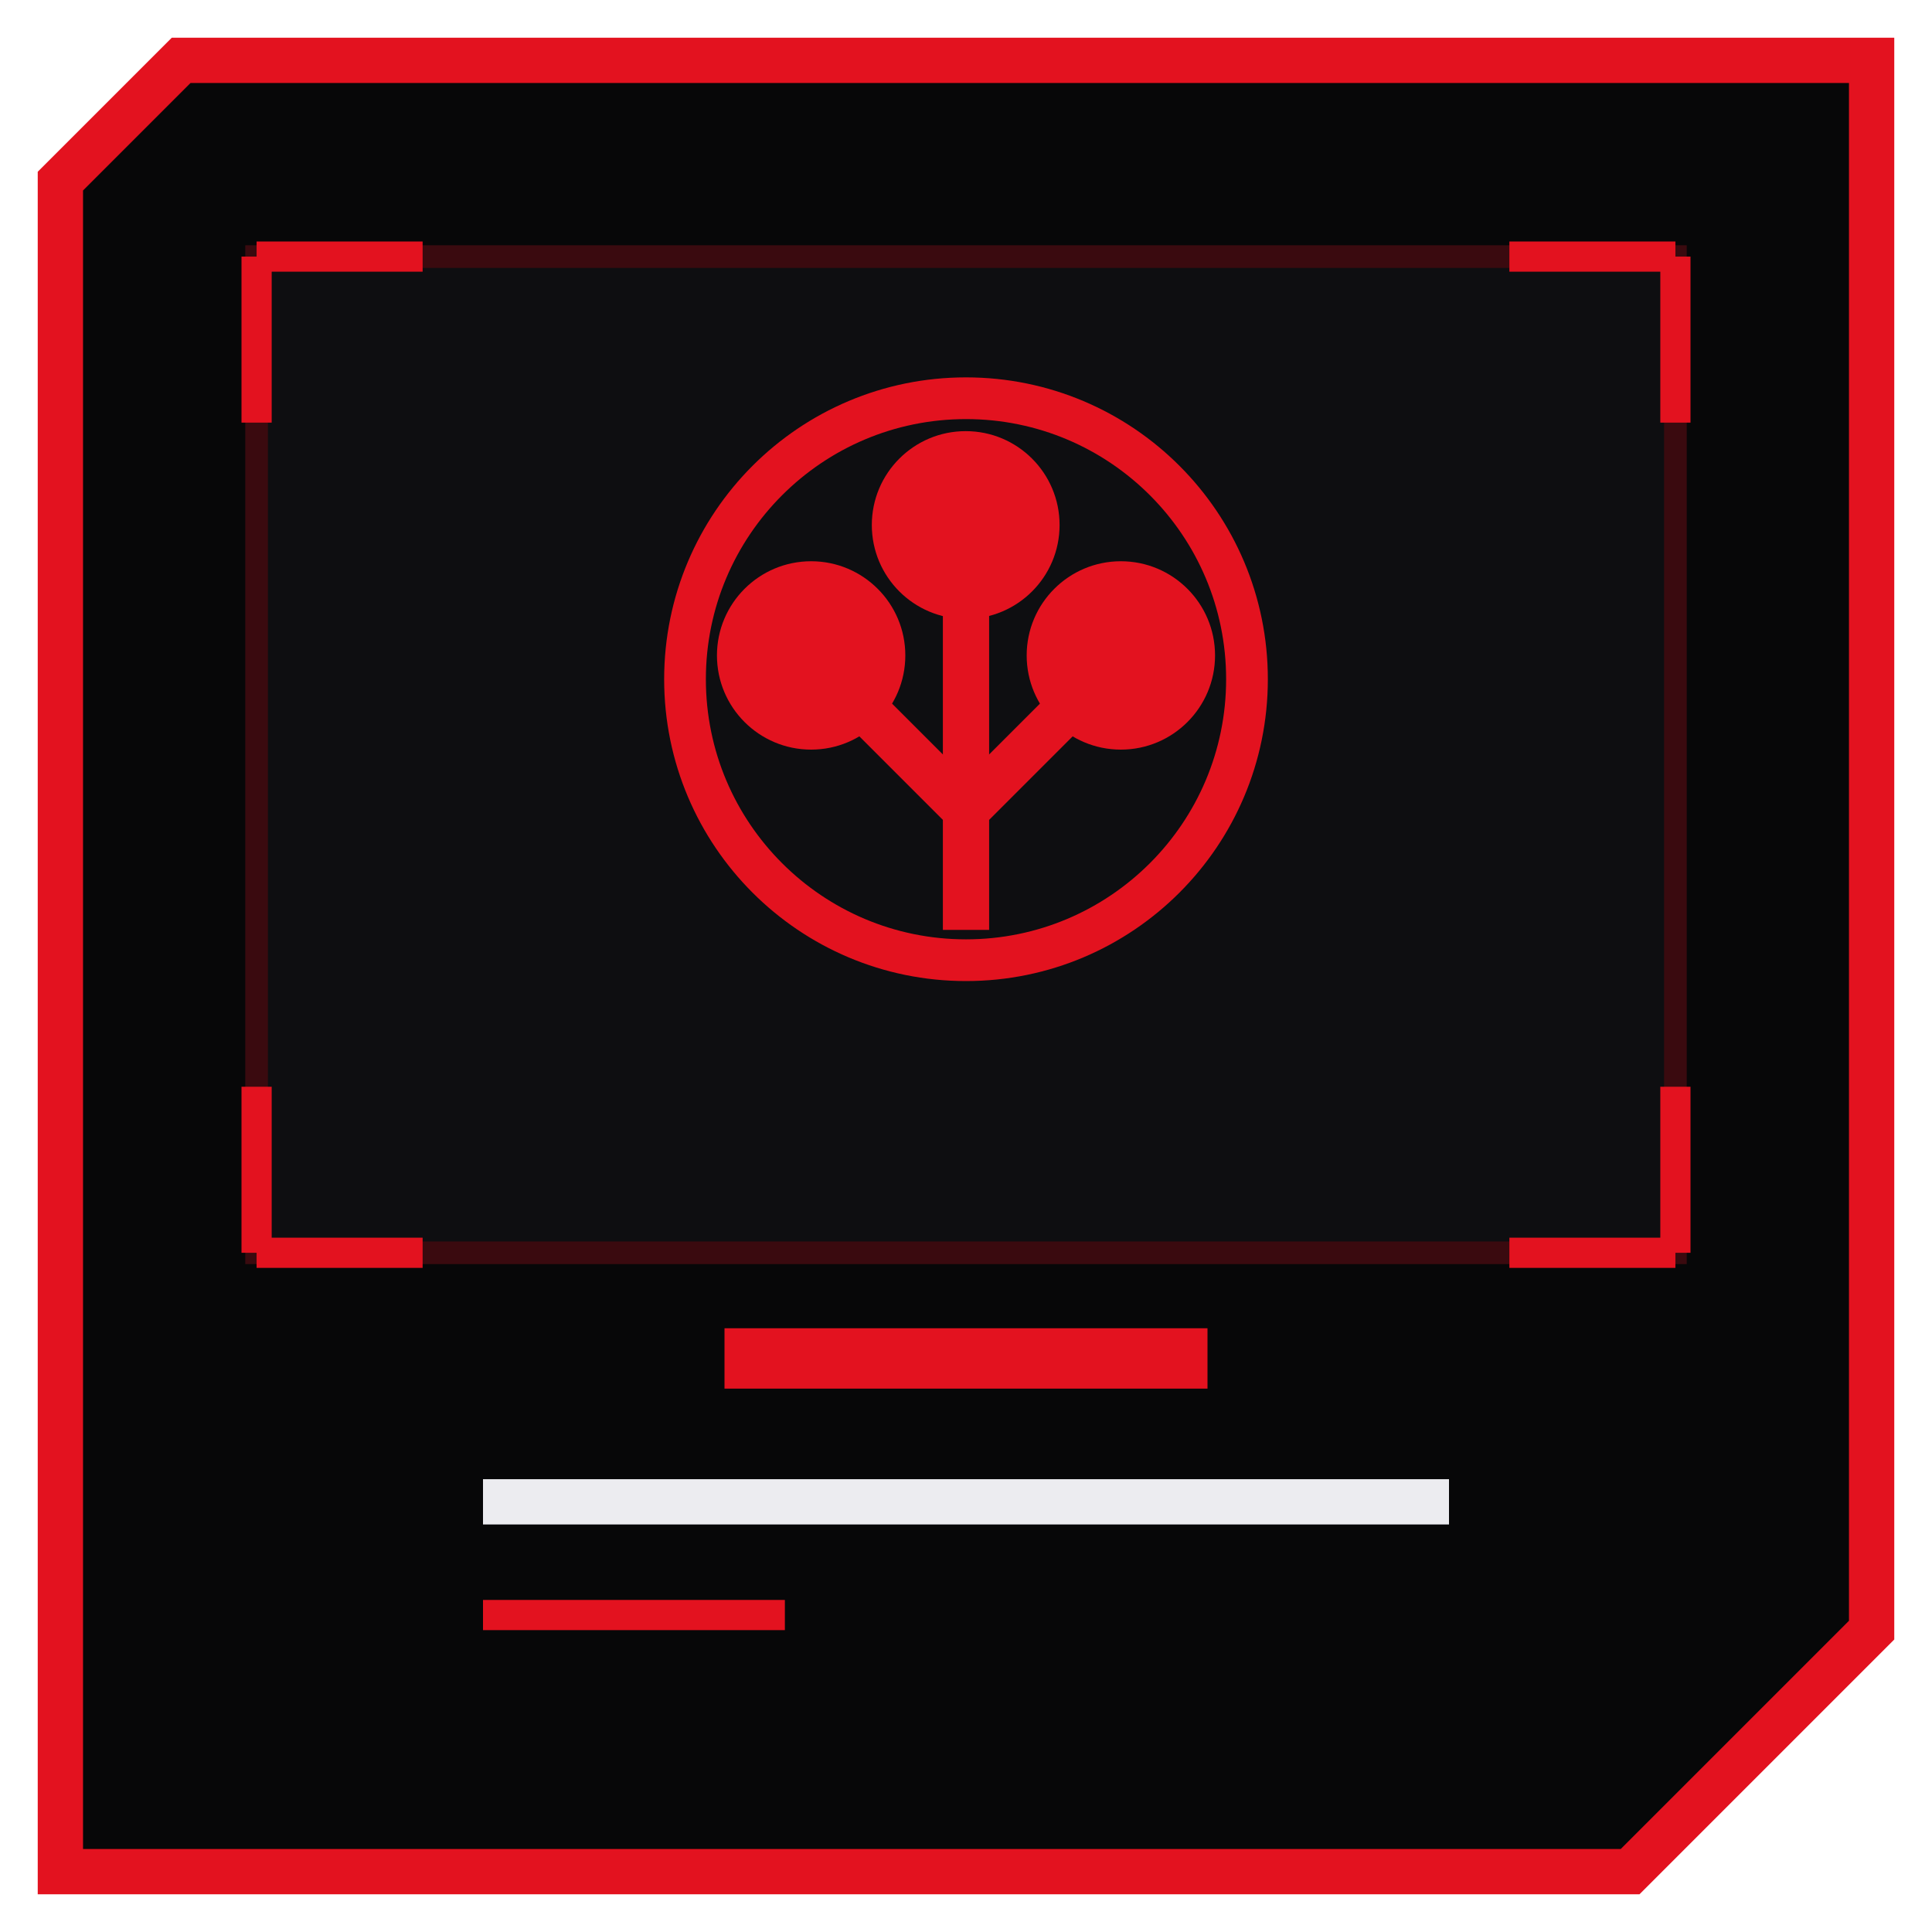
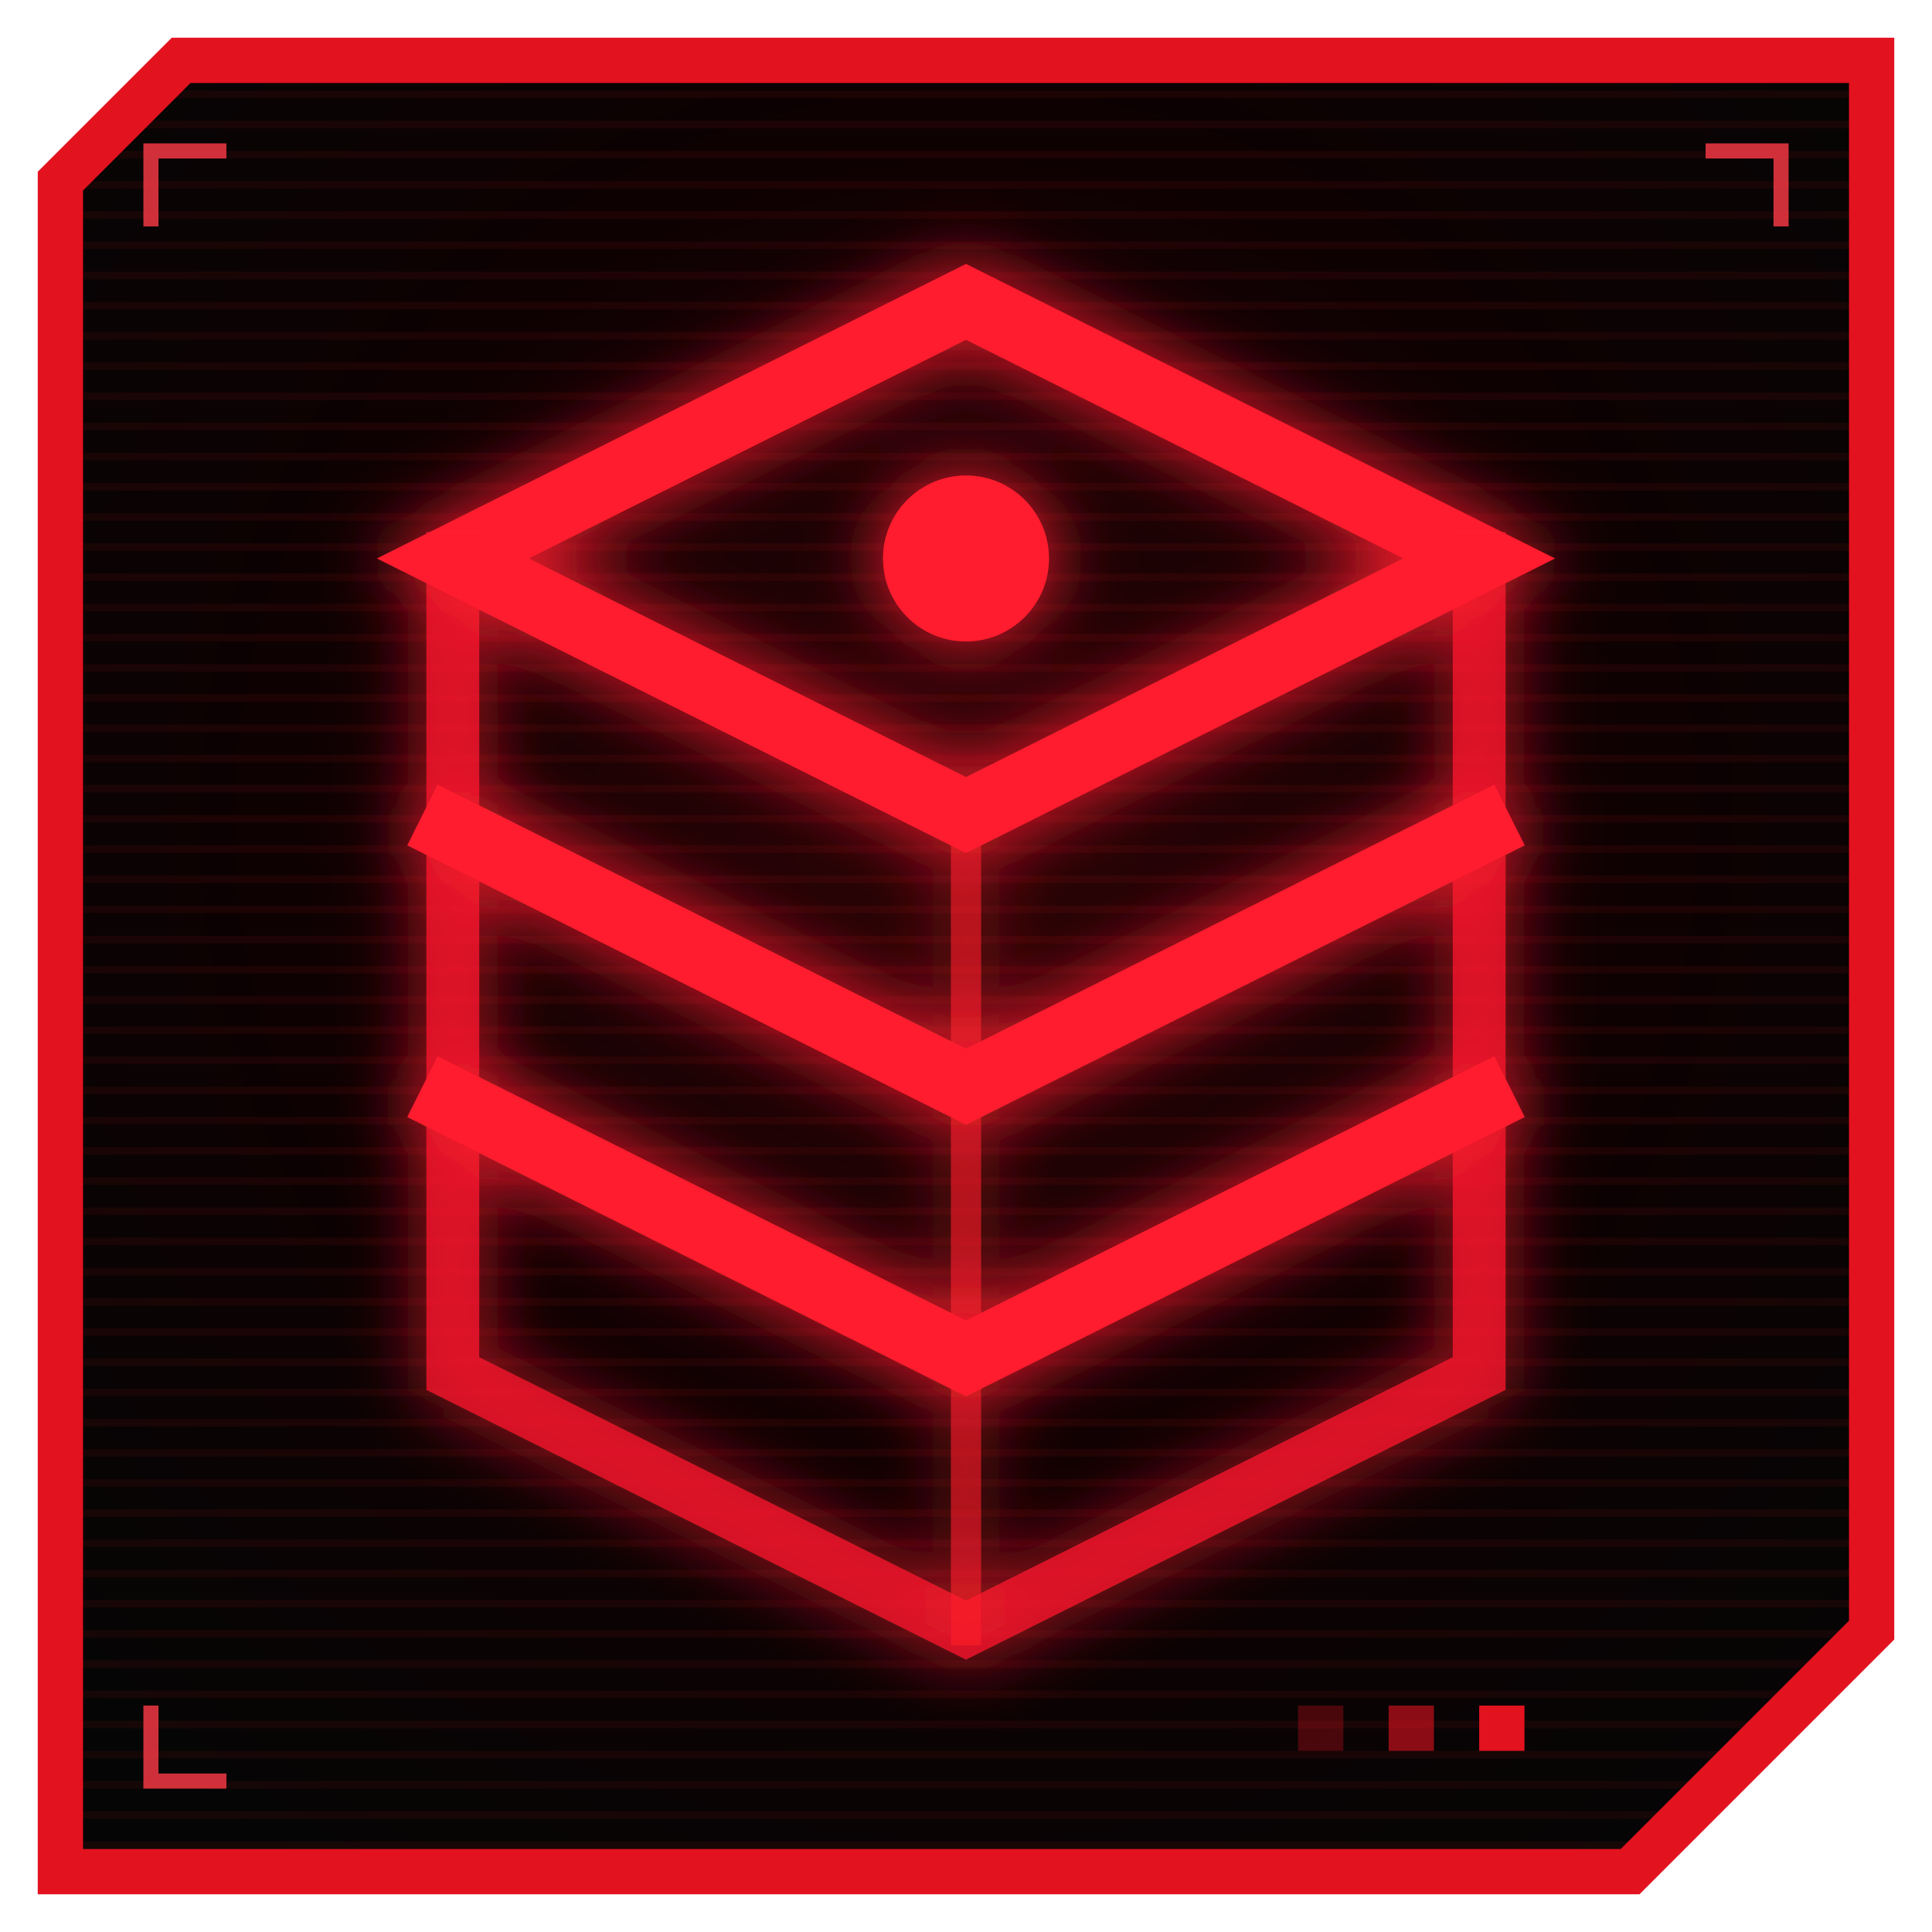
<svg xmlns="http://www.w3.org/2000/svg" width="256" height="256" viewBox="0 0 256 256">
-   <path d="M24 8 H248 V216 L216 248 H8 V24 Z" fill="#070708" stroke="#e3121f" stroke-width="6" />
-   <rect x="34" y="34" width="188" height="132" fill="#0e0e11" stroke="#3a0a0f" stroke-width="3" />
-   <g transform="translate(88 50) scale(0.08)">
-     <circle cx="500.0" cy="500.0" r="465.4" fill="none" stroke="#e3121f" stroke-width="69.1" />
-     <circle cx="499.5" cy="244.6" r="155.5" fill="#e3121f" />
-     <circle cx="243.5" cy="460.6" r="156.0" fill="#e3121f" />
-     <circle cx="756.5" cy="460.6" r="156.0" fill="#e3121f" />
-     <rect x="461.7" y="244.6" width="76.6" height="670.6" fill="#e3121f" />
-     <polygon points="216.4,487.7 472.9,744.2 527.1,690.0 270.6,433.5" fill="#e3121f" />
-     <polygon points="729.4,433.5 472.9,690.0 527.1,744.2 783.6,487.7" fill="#e3121f" />
+   <defs>
+     <radialGradient id="bg" cx="50%" cy="42%" r="70%">
+       <stop offset="0" stop-color="#2a0306" />
+       <stop offset=".55" stop-color="#0d0102" />
+       <stop offset="1" stop-color="#050505" />
+     </radialGradient>
+     <filter id="glow" x="-30%" y="-30%" width="160%" height="160%">
+       <feGaussianBlur stdDeviation="5" result="b" />
+       <feMerge>
+         <feMergeNode in="b" />
+         <feMergeNode in="SourceGraphic" />
+       </feMerge>
+     </filter>
+     <pattern id="scan" width="4" height="4" patternUnits="userSpaceOnUse">
+       <rect width="4" height="1" fill="#ff1a1a" opacity=".07" />
+     </pattern>
+   </defs>
+   <path d="M24 8 H248 V216 L216 248 H8 V24 Z" fill="url(#bg)" />
+   <path d="M24 8 H248 V216 L216 248 H8 V24 Z" fill="url(#scan)" />
+   <path d="M24 8 H248 V216 L216 248 H8 V24 Z" fill="none" stroke="#e3121f" stroke-width="6" />
+   <path d="M20 30 V20 H30 M226 20 H236 V30 M20 226 V236 H30" fill="none" stroke="#ff3b47" stroke-width="2" opacity=".8" />
+   <rect x="196" y="226" width="6" height="6" fill="#e3121f" />
+   <rect x="184" y="226" width="6" height="6" fill="#e3121f" opacity=".6" />
+   <rect x="172" y="226" width="6" height="6" fill="#e3121f" opacity=".3" />
+   <g filter="url(#glow)" fill="none" stroke="#ff1f2d" stroke-linecap="square" stroke-linejoin="miter">
+     <path d="M128 40 L196 74 L128 108 L60 74 Z" stroke-width="9" />
+     <path d="M60 110 L128 144 L196 110" stroke-width="9" />
+     <path d="M60 146 L128 180 L196 146" stroke-width="9" />
+     <path d="M60 74 V182 L128 216 L196 182 V74" stroke-width="7" opacity=".75" />
+     <circle cx="128" cy="74" r="11" fill="#ff1f2d" stroke="none" />
+     <path d="M128 108 V216" stroke-width="4" opacity=".6" />
  </g>
-   <path d="M34 34 h22 M34 34 v22 M222 34 h-22 M222 34 v22 M34 166 h22 M34 166 v-22 M222 166 h-22 M222 166 v-22" stroke="#e3121f" stroke-width="4" fill="none" />
-   <rect x="96" y="176" width="64" height="8" fill="#e3121f" />
-   <rect x="64" y="196" width="128" height="6" fill="#ececf0" />
-   <rect x="64" y="212" width="40" height="4" fill="#e3121f" />
</svg>
